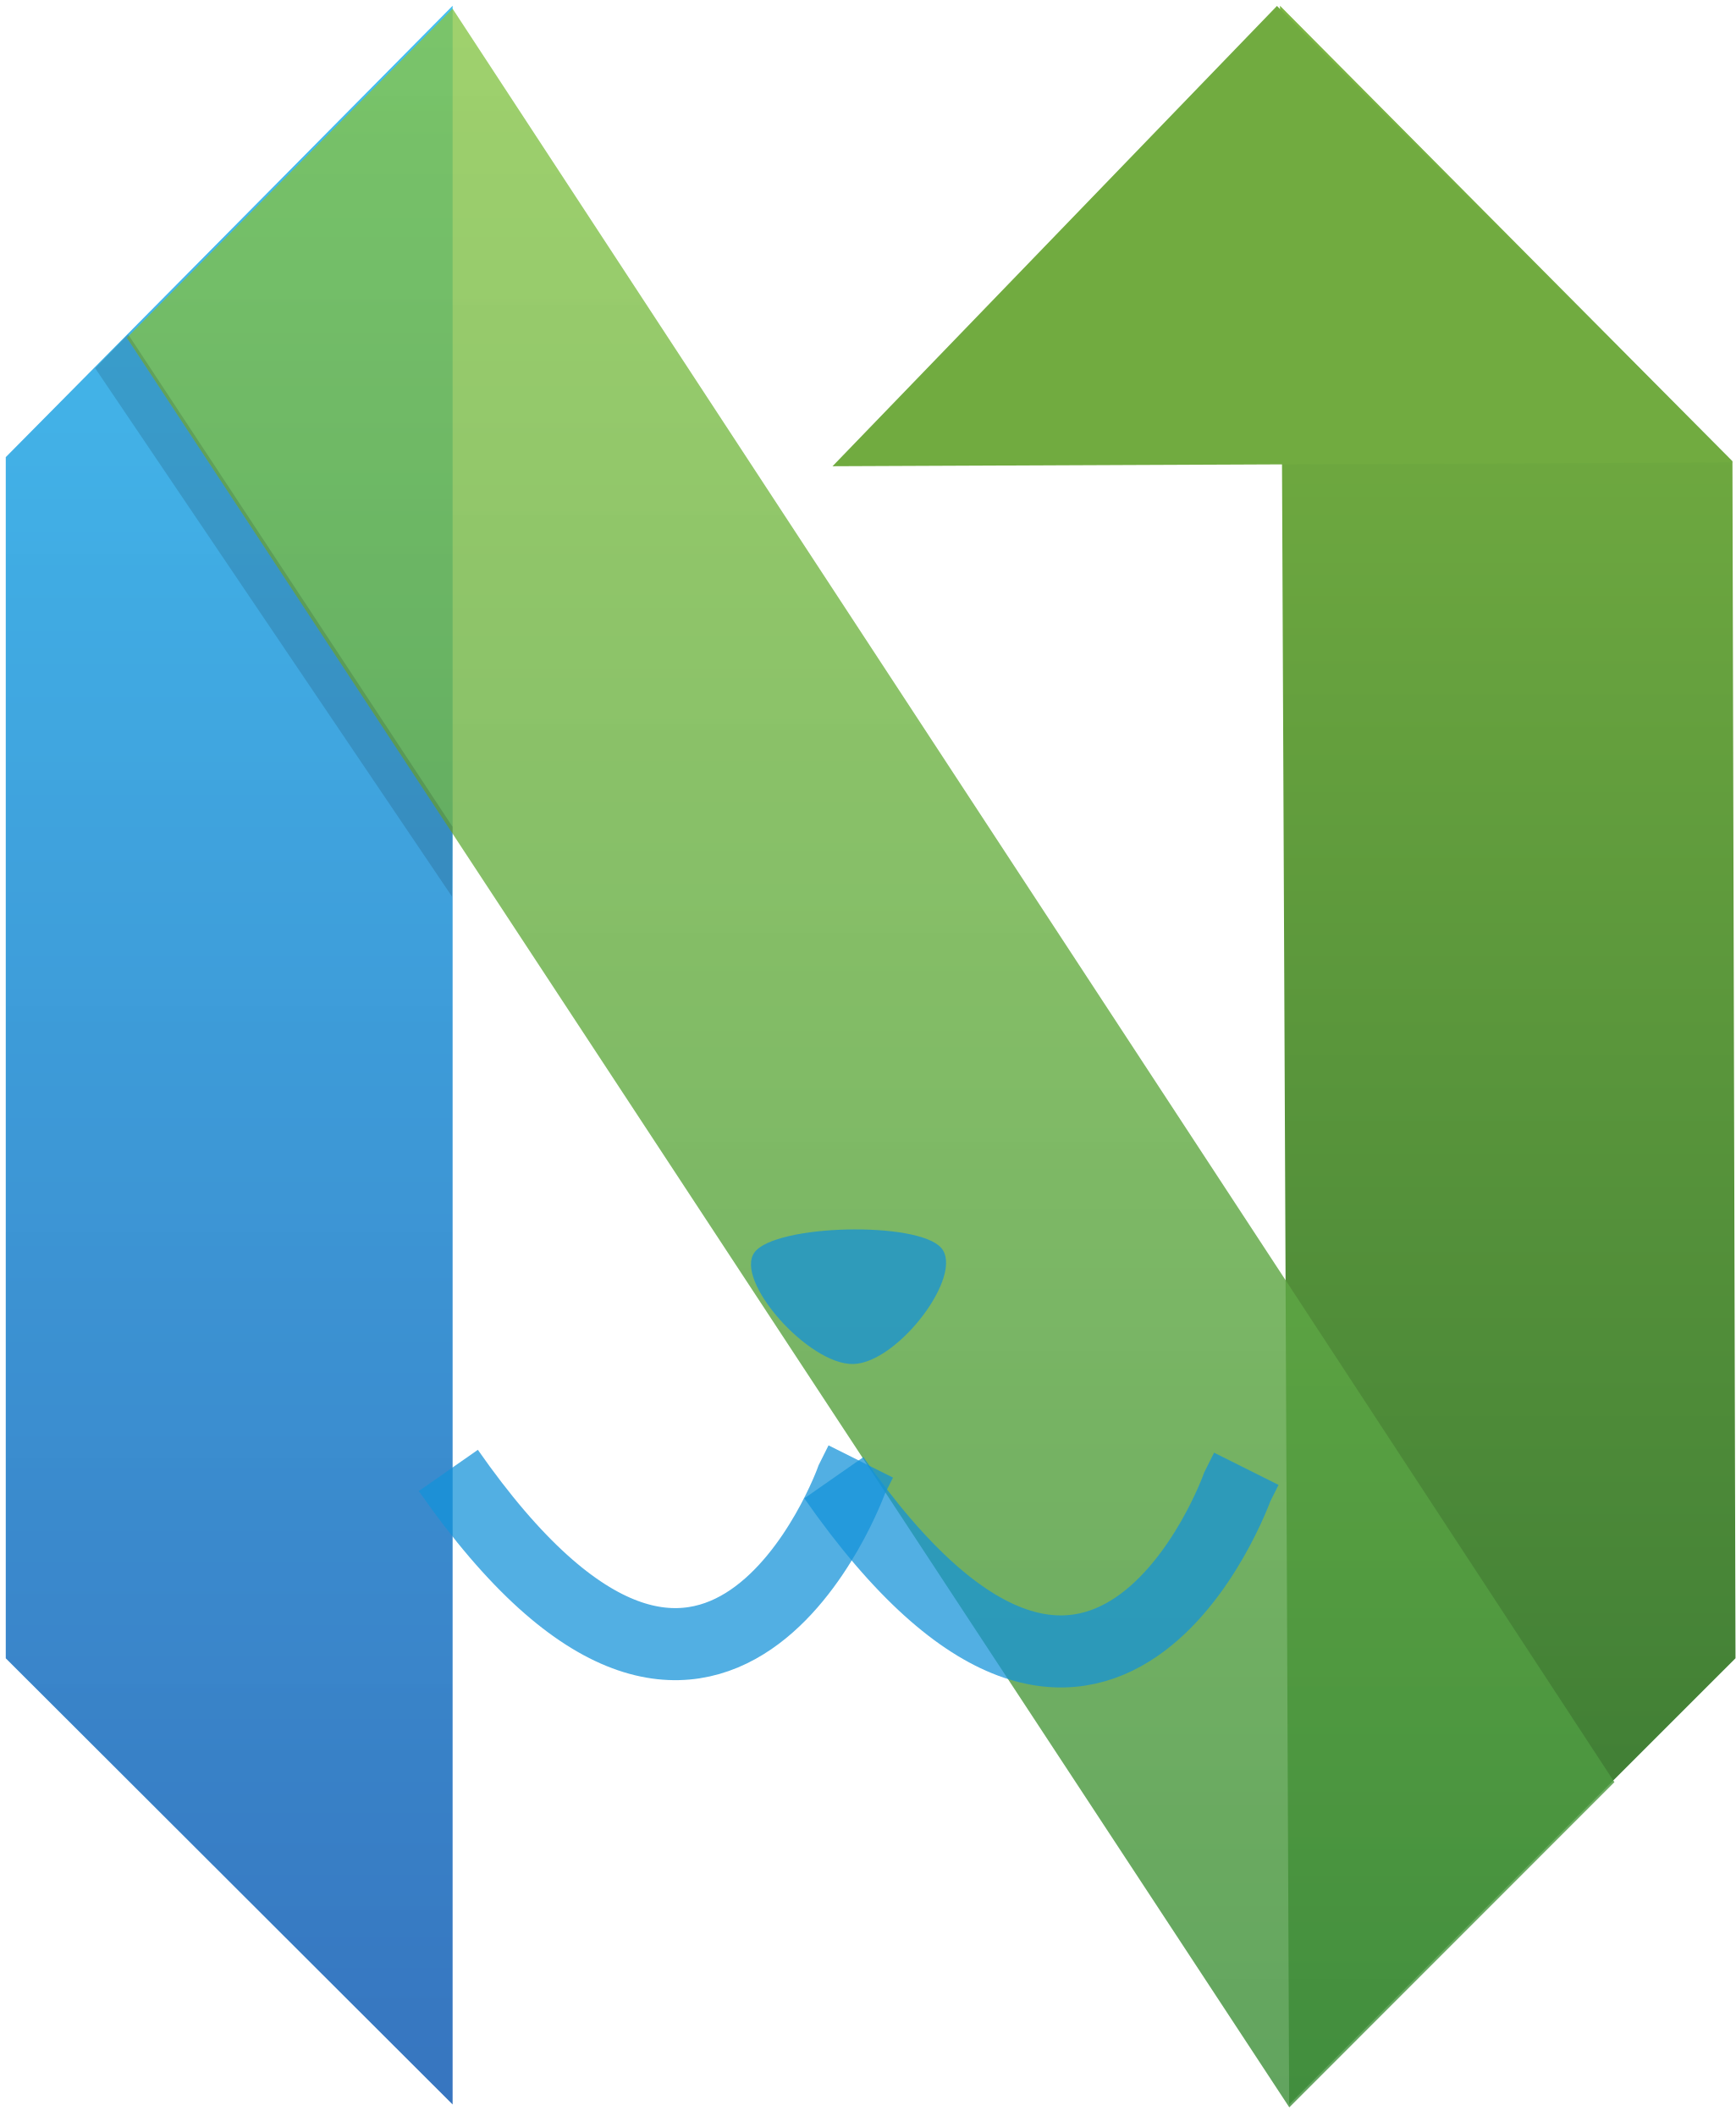
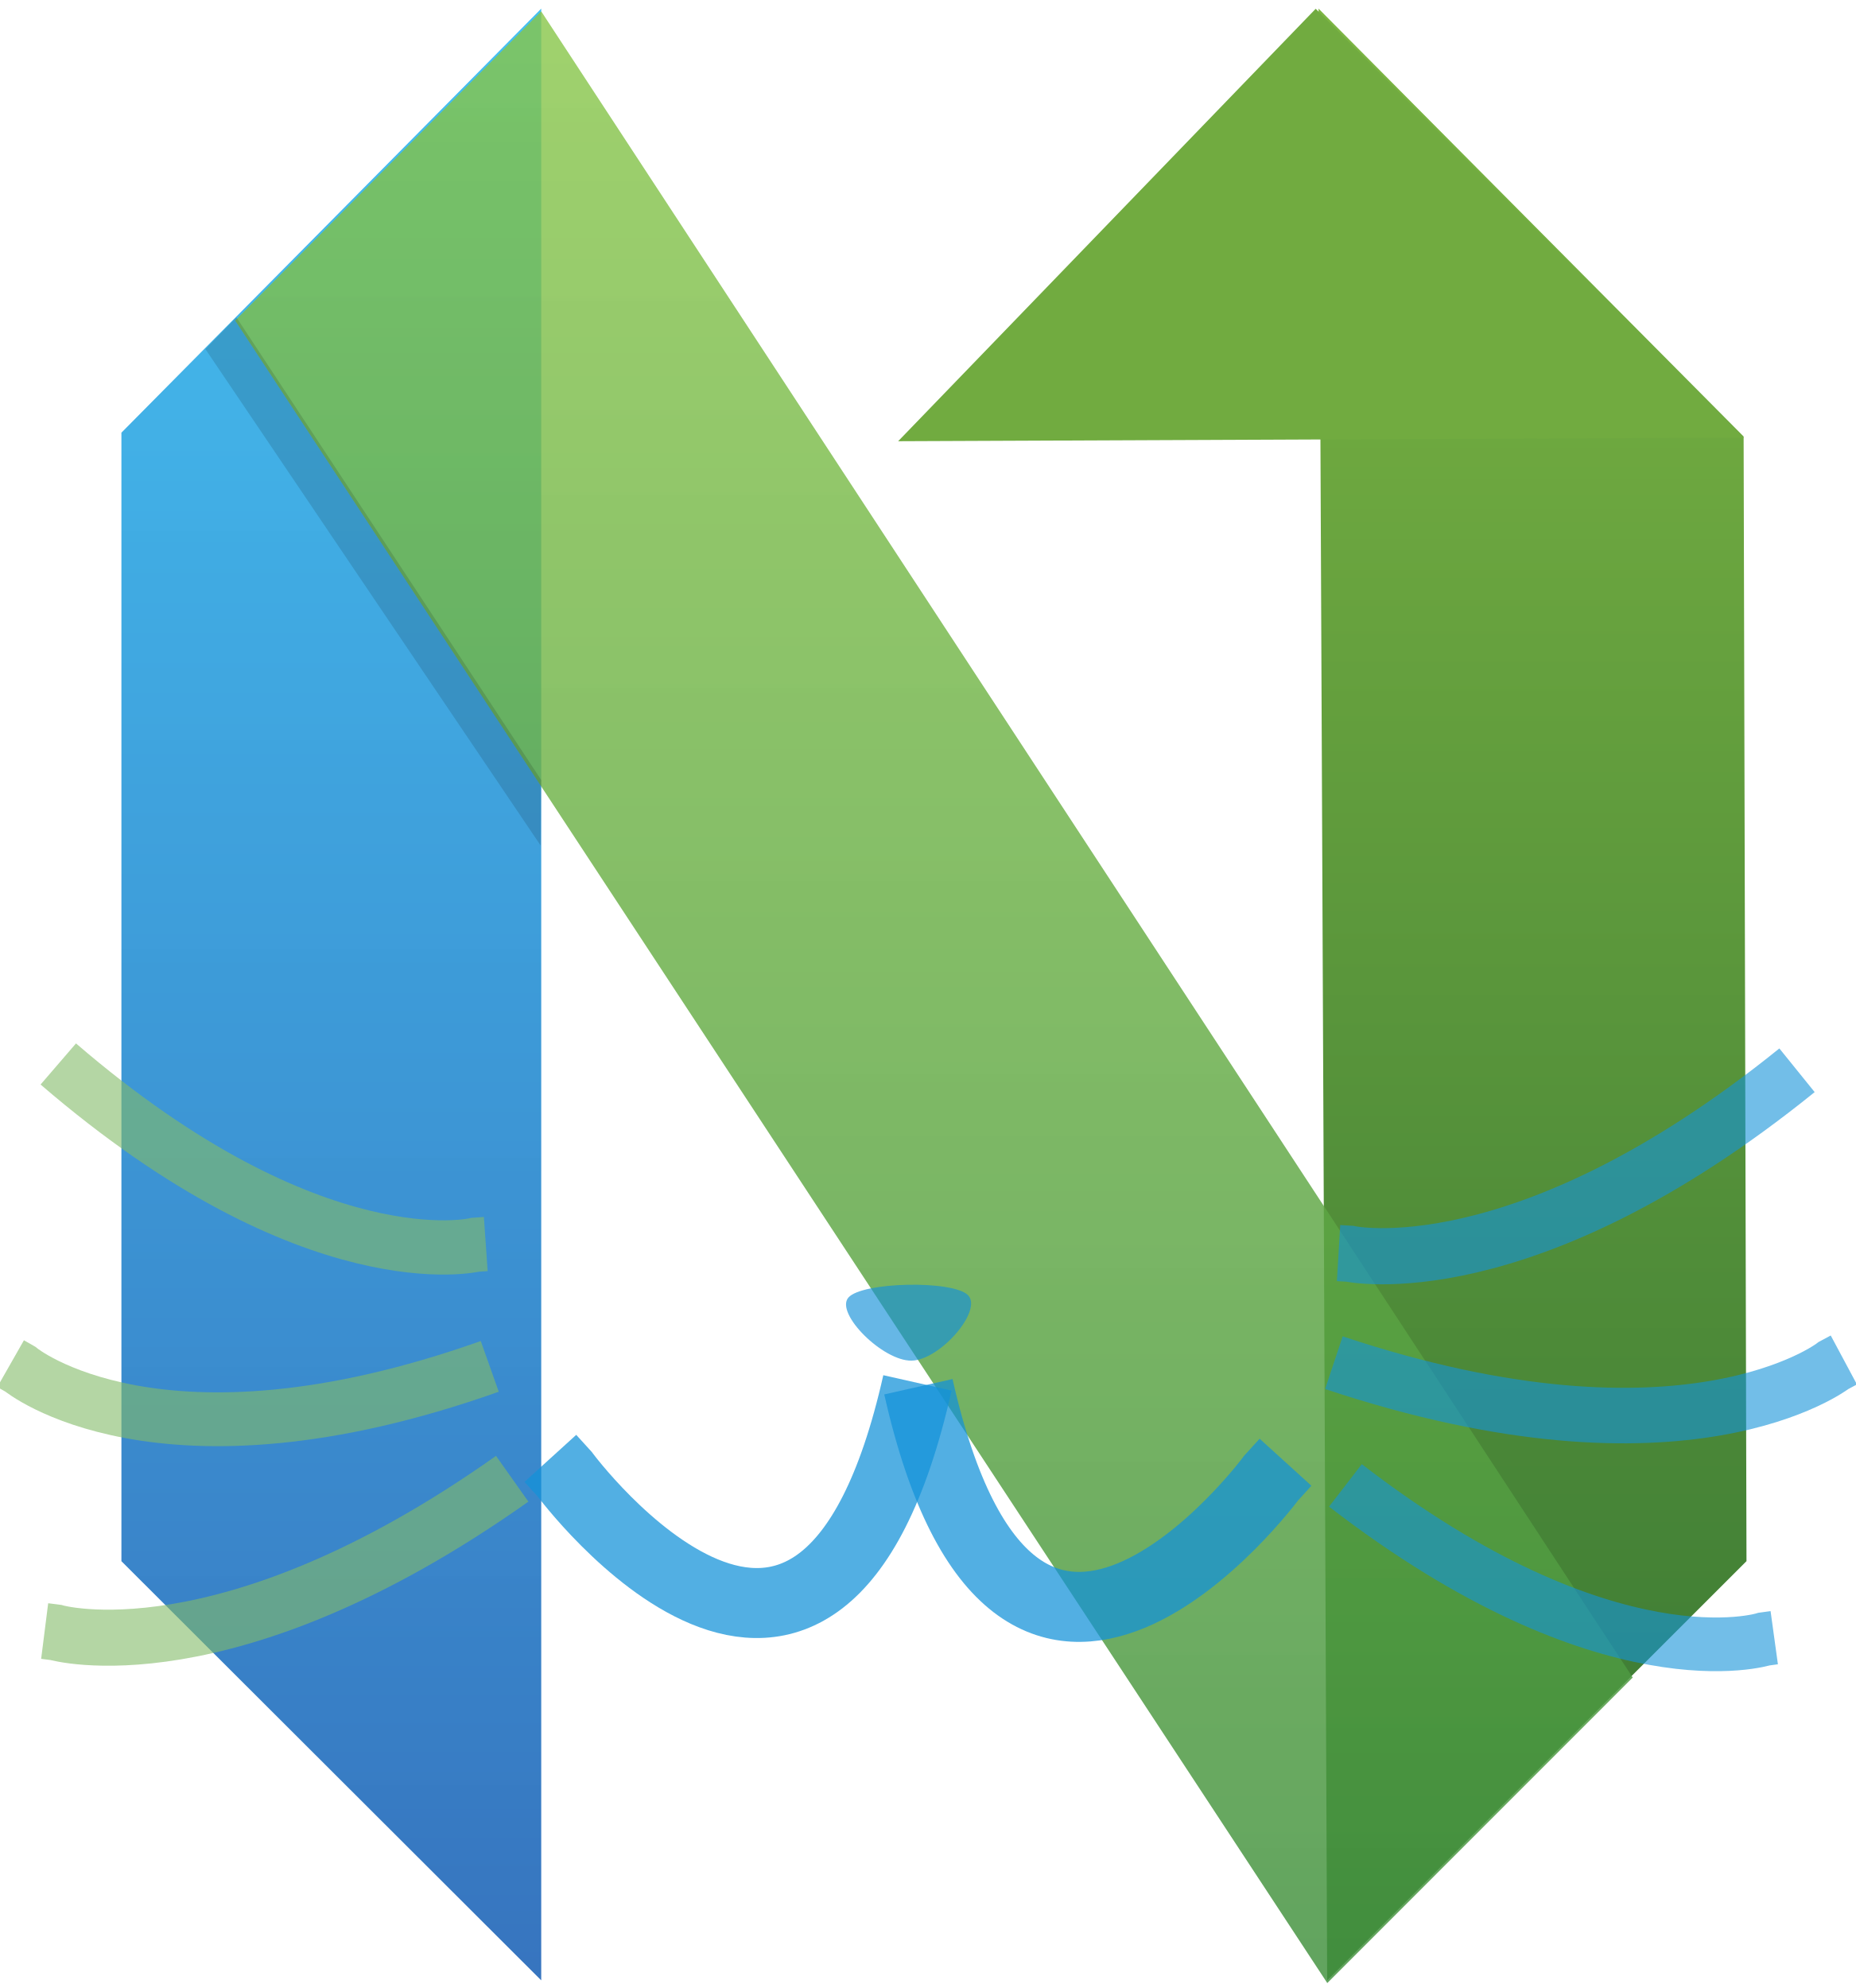
- <svg xmlns="http://www.w3.org/2000/svg" width="602px" height="734px" viewBox="0 0 602 734" version="1.1" id="svg2">
+ <svg xmlns="http://www.w3.org/2000/svg" width="685" height="734" viewBox="0 0 685 734" version="1.1" id="svg2">
  <description id="description6">Created with Sketch (http://www.bohemiancoding.com/sketch)</description>
  <defs id="defs8">
-     <linearGradient x1="50%" y1="0%" x2="50%" y2="100%" id="linearGradient-1">
+     <linearGradient id="linearGradient3836">
+       <stop style="stop-color:#1493d9;stop-opacity:0;" offset="0" id="stop3838" />
+       <stop style="stop-color:#1493d9;stop-opacity:1;" offset="1" id="stop3840" />
+     </linearGradient>
+     <linearGradient id="linearGradient3828">
+       <stop style="stop-color:#1493d9;stop-opacity:0;" offset="0" id="stop3830" />
+       <stop style="stop-color:#1493d9;stop-opacity:1;" offset="1" id="stop3832" />
+     </linearGradient>
+     <linearGradient id="linearGradient3776">
+       <stop style="stop-color:#82bb67;stop-opacity:1;" offset="0" id="stop3778" />
+       <stop style="stop-color:#82bb67;stop-opacity:0;" offset="1" id="stop3780" />
+     </linearGradient>
+     <linearGradient x1="167.958" y1="-0.461" x2="167.958" y2="335.455" id="linearGradient-1" gradientTransform="scale(0.461424,2.167204)" gradientUnits="userSpaceOnUse">
      <stop stop-color="#16B0ED" stop-opacity="0.8" offset="0%" id="stop11" />
      <stop stop-color="#0F59B2" stop-opacity="0.837" offset="100%" id="stop13" />
    </linearGradient>
-     <linearGradient x1="50%" y1="0%" x2="50%" y2="100%" id="linearGradient-2">
+     <linearGradient x1="1118.343" y1="-0.466" x2="1118.343" y2="338.686" id="linearGradient-2" gradientTransform="scale(0.465868,2.146531)" gradientUnits="userSpaceOnUse">
      <stop stop-color="#7DB643" offset="0%" id="stop16" />
      <stop stop-color="#367533" offset="100%" id="stop18" />
    </linearGradient>
-     <linearGradient x1="50%" y1="0%" x2="50%" y2="100%" id="linearGradient-3">
+     <linearGradient x1="356.338" y1="0" x2="356.338" y2="612.901" id="linearGradient-3" gradientTransform="scale(0.8418974,1.187793)" gradientUnits="userSpaceOnUse">
      <stop stop-color="#88C649" stop-opacity="0.8" offset="0%" id="stop21" />
      <stop stop-color="#439240" stop-opacity="0.84" offset="100%" id="stop23" />
    </linearGradient>
  </defs>
-   <g id="Page-1" stroke="none" stroke-width="1" fill="none" fill-rule="evenodd">
-     <g id="mark-copy" transform="translate(2, 3)">
-       <path d="M0,155.57 L155,-1 L155,727 L0,572.238 L0,155.57 Z" id="Left---green" fill="url(#linearGradient-1)" />
-       <path d="M443.06,156.982 L600,-1 L596.819,727 L442,572.22 L443.06,156.982 Z" id="Right---blue" fill="url(#linearGradient-2)" transform="translate(521, 363.5) scale(-1, 1) translate(-521, -363.5) " />
-       <path d="M154.986,0 L558,615.19 L445.225,728 L42,114.172 L154.986,0 Z" id="Cross---blue" fill="url(#linearGradient-3)" />
-       <path d="M155,283.832 L154.787,308 L31,124.711 L42.462,113 L155,283.832 Z" id="Shadow" fill-opacity="0.13" fill="#000000" />
+   <g id="Page-1" style="fill:none;stroke:none">
+     <g id="mark-copy" transform="translate(44.82946,4.176749)">
+       <path d="M 0,155.57 155,-1 155,727 0,572.238 0,155.57 z" id="Left---green" style="fill:url(#linearGradient-1)" />
+       <path d="M 443.06,156.982 600,-1 596.819,727 442,572.22 443.06,156.982 z" id="Right---blue" transform="matrix(-1,0,0,1,1042,0)" style="fill:url(#linearGradient-2)" />
+       <path d="M 154.986,0 558,615.19 445.225,728 42,114.172 154.986,0 z" id="Cross---blue" style="fill:url(#linearGradient-3)" />
+       <path d="M 155,283.832 154.787,308 31,124.711 42.462,113 155,283.832 z" id="Shadow" style="fill:#000000;fill-opacity:0.13" />
    </g>
-     <path style="fill:#71ab40;fill-opacity:1;stroke:none" id="path3010" d="M 298.576,93.305 440.454,-156.557 585.902,91.244 z" transform="matrix(1.086596,0,0,0.6390214,-35.65062,102.1049)" />
-     <path style="opacity:0.9;fill:#000000;fill-opacity:0;stroke:#1493d9;stroke-width:25;stroke-linecap:butt;stroke-linejoin:miter;stroke-miterlimit:4;stroke-opacity:0.812;stroke-dasharray:none" d="m 155.508,510.068 c 93.305,133.737 139.958,3.11 139.958,3.11 l 3.11,-6.22 0,0" id="path3035" />
-     <path style="opacity:0.9;fill:#000000;fill-opacity:0;stroke:#1493d9;stroke-width:25;stroke-linecap:butt;stroke-linejoin:miter;stroke-miterlimit:4;stroke-opacity:0.812;stroke-dasharray:none" d="m 289.246,512.597 c 93.305,133.737 139.958,3.11 139.958,3.11 l 3.11,-6.22 0,0" id="path3035-7" />
-     <path style="opacity:0.9;fill:#1491d9;fill-opacity:0.812;stroke:none" id="path3857" d="m 239.483,463.415 c -38.786,1.293 -103.743,-103.028 -85.47,-137.264 18.273,-34.236 141.096,-38.33 161.609,-5.387 20.513,32.943 -37.353,141.358 -76.139,142.651 z" transform="matrix(0.4003491,0,0,0.2825651,200.1019,342.207)" />
+     <path style="fill:#71ab40;fill-opacity:1;stroke:none" id="path3010" d="M 298.576,93.305 440.454,-156.557 585.902,91.244 z" transform="matrix(1.086596,0,0,0.6390214,7.178841,103.2816)" />
+     <path style="opacity:0.8;fill:#1491d9;fill-opacity:0.812;stroke:none" id="path3857" d="m 239.483,463.415 c -38.786,1.293 -103.743,-103.028 -85.47,-137.264 18.273,-34.236 141.096,-38.33 161.609,-5.387 20.513,32.943 -37.353,141.358 -76.139,142.651 z" transform="matrix(0.2731742,0,0,0.1696114,271.1601,423.7673)" />
+     <path style="opacity:0.6;fill:#000000;fill-opacity:0;stroke:#1493d9;stroke-width:20.497;stroke-linecap:butt;stroke-linejoin:miter;stroke-miterlimit:4;stroke-opacity:1;stroke-dasharray:none" d="m 492.492,503.128 c 130.029,43.339 184.513,1.008 184.513,1.008 l 3.765,-2.016 0,0" id="path3035-0" />
+     <path style="opacity:0.6;fill:#000000;fill-opacity:0;stroke:#1493d9;stroke-width:19.82;stroke-linecap:butt;stroke-linejoin:miter;stroke-miterlimit:4;stroke-opacity:1;stroke-dasharray:none" d="m 496.75,548.431 c 97.134,74.953 154.606,56.741 154.606,56.741 l 3.719,-0.513 0,0" id="path3035-0-1" />
+     <path style="opacity:0.6;fill:#000000;fill-opacity:0;stroke:#1493d9;stroke-width:20.738;stroke-linecap:butt;stroke-linejoin:miter;stroke-miterlimit:4;stroke-opacity:1;stroke-dasharray:none" d="m 663.483,395.161 c -101.188,81.78 -165.17,67.743 -165.17,67.743 l -4.097,-0.244 0,0" id="path3035-0-1-7" />
+     <path style="opacity:0.6;fill:#000000;fill-opacity:0;stroke:#82bb67;stroke-width:20.695;stroke-linecap:butt;stroke-linejoin:miter;stroke-miterlimit:4;stroke-opacity:1;stroke-dasharray:none" d="M 189.112,545.979 C 83.207,620.932 20.545,602.72 20.545,602.72 l -4.055,-0.513 0,0" id="path3035-0-1-9" />
+     <path style="opacity:0.6;fill:#000000;fill-opacity:0;stroke:#82bb67;stroke-width:19.868;stroke-linecap:butt;stroke-linejoin:miter;stroke-miterlimit:4;stroke-opacity:1;stroke-dasharray:none" d="M 180.827,504.488 C 58.651,547.827 7.456,505.496 7.456,505.496 l -3.538,-2.016 0,0" id="path3035-0-9" />
+     <path style="opacity:0.6;fill:#000000;fill-opacity:0;stroke:#82bb67;stroke-width:20.034;stroke-linecap:butt;stroke-linejoin:miter;stroke-miterlimit:4;stroke-opacity:1;stroke-dasharray:none" d="m 21.52,392.835 c 94.241,81.161 154.011,66.751 154.011,66.751 l 3.825,-0.268 0,0" id="path3035-0-1-7-9" />
+     <path style="opacity:0.9;fill:#000000;fill-opacity:0;stroke:#1493d9;stroke-width:25.842;stroke-linecap:butt;stroke-linejoin:miter;stroke-miterlimit:4;stroke-opacity:0.812;stroke-dasharray:none" d="m 339.09,512.002 c 36.174,160.559 130.231,33.721 130.231,33.721 l 5.313,-5.846 0,0" id="path3035-7" />
+     <path style="opacity:0.9;fill:#000000;fill-opacity:0;stroke:#1493d9;stroke-width:25.842;stroke-linecap:butt;stroke-linejoin:miter;stroke-miterlimit:4;stroke-opacity:0.812;stroke-dasharray:none" d="m 338.735,510.583 c -36.174,160.559 -130.231,33.721 -130.231,33.721 l -5.313,-5.846 0,0" id="path3035-7-9" />
  </g>
</svg>
